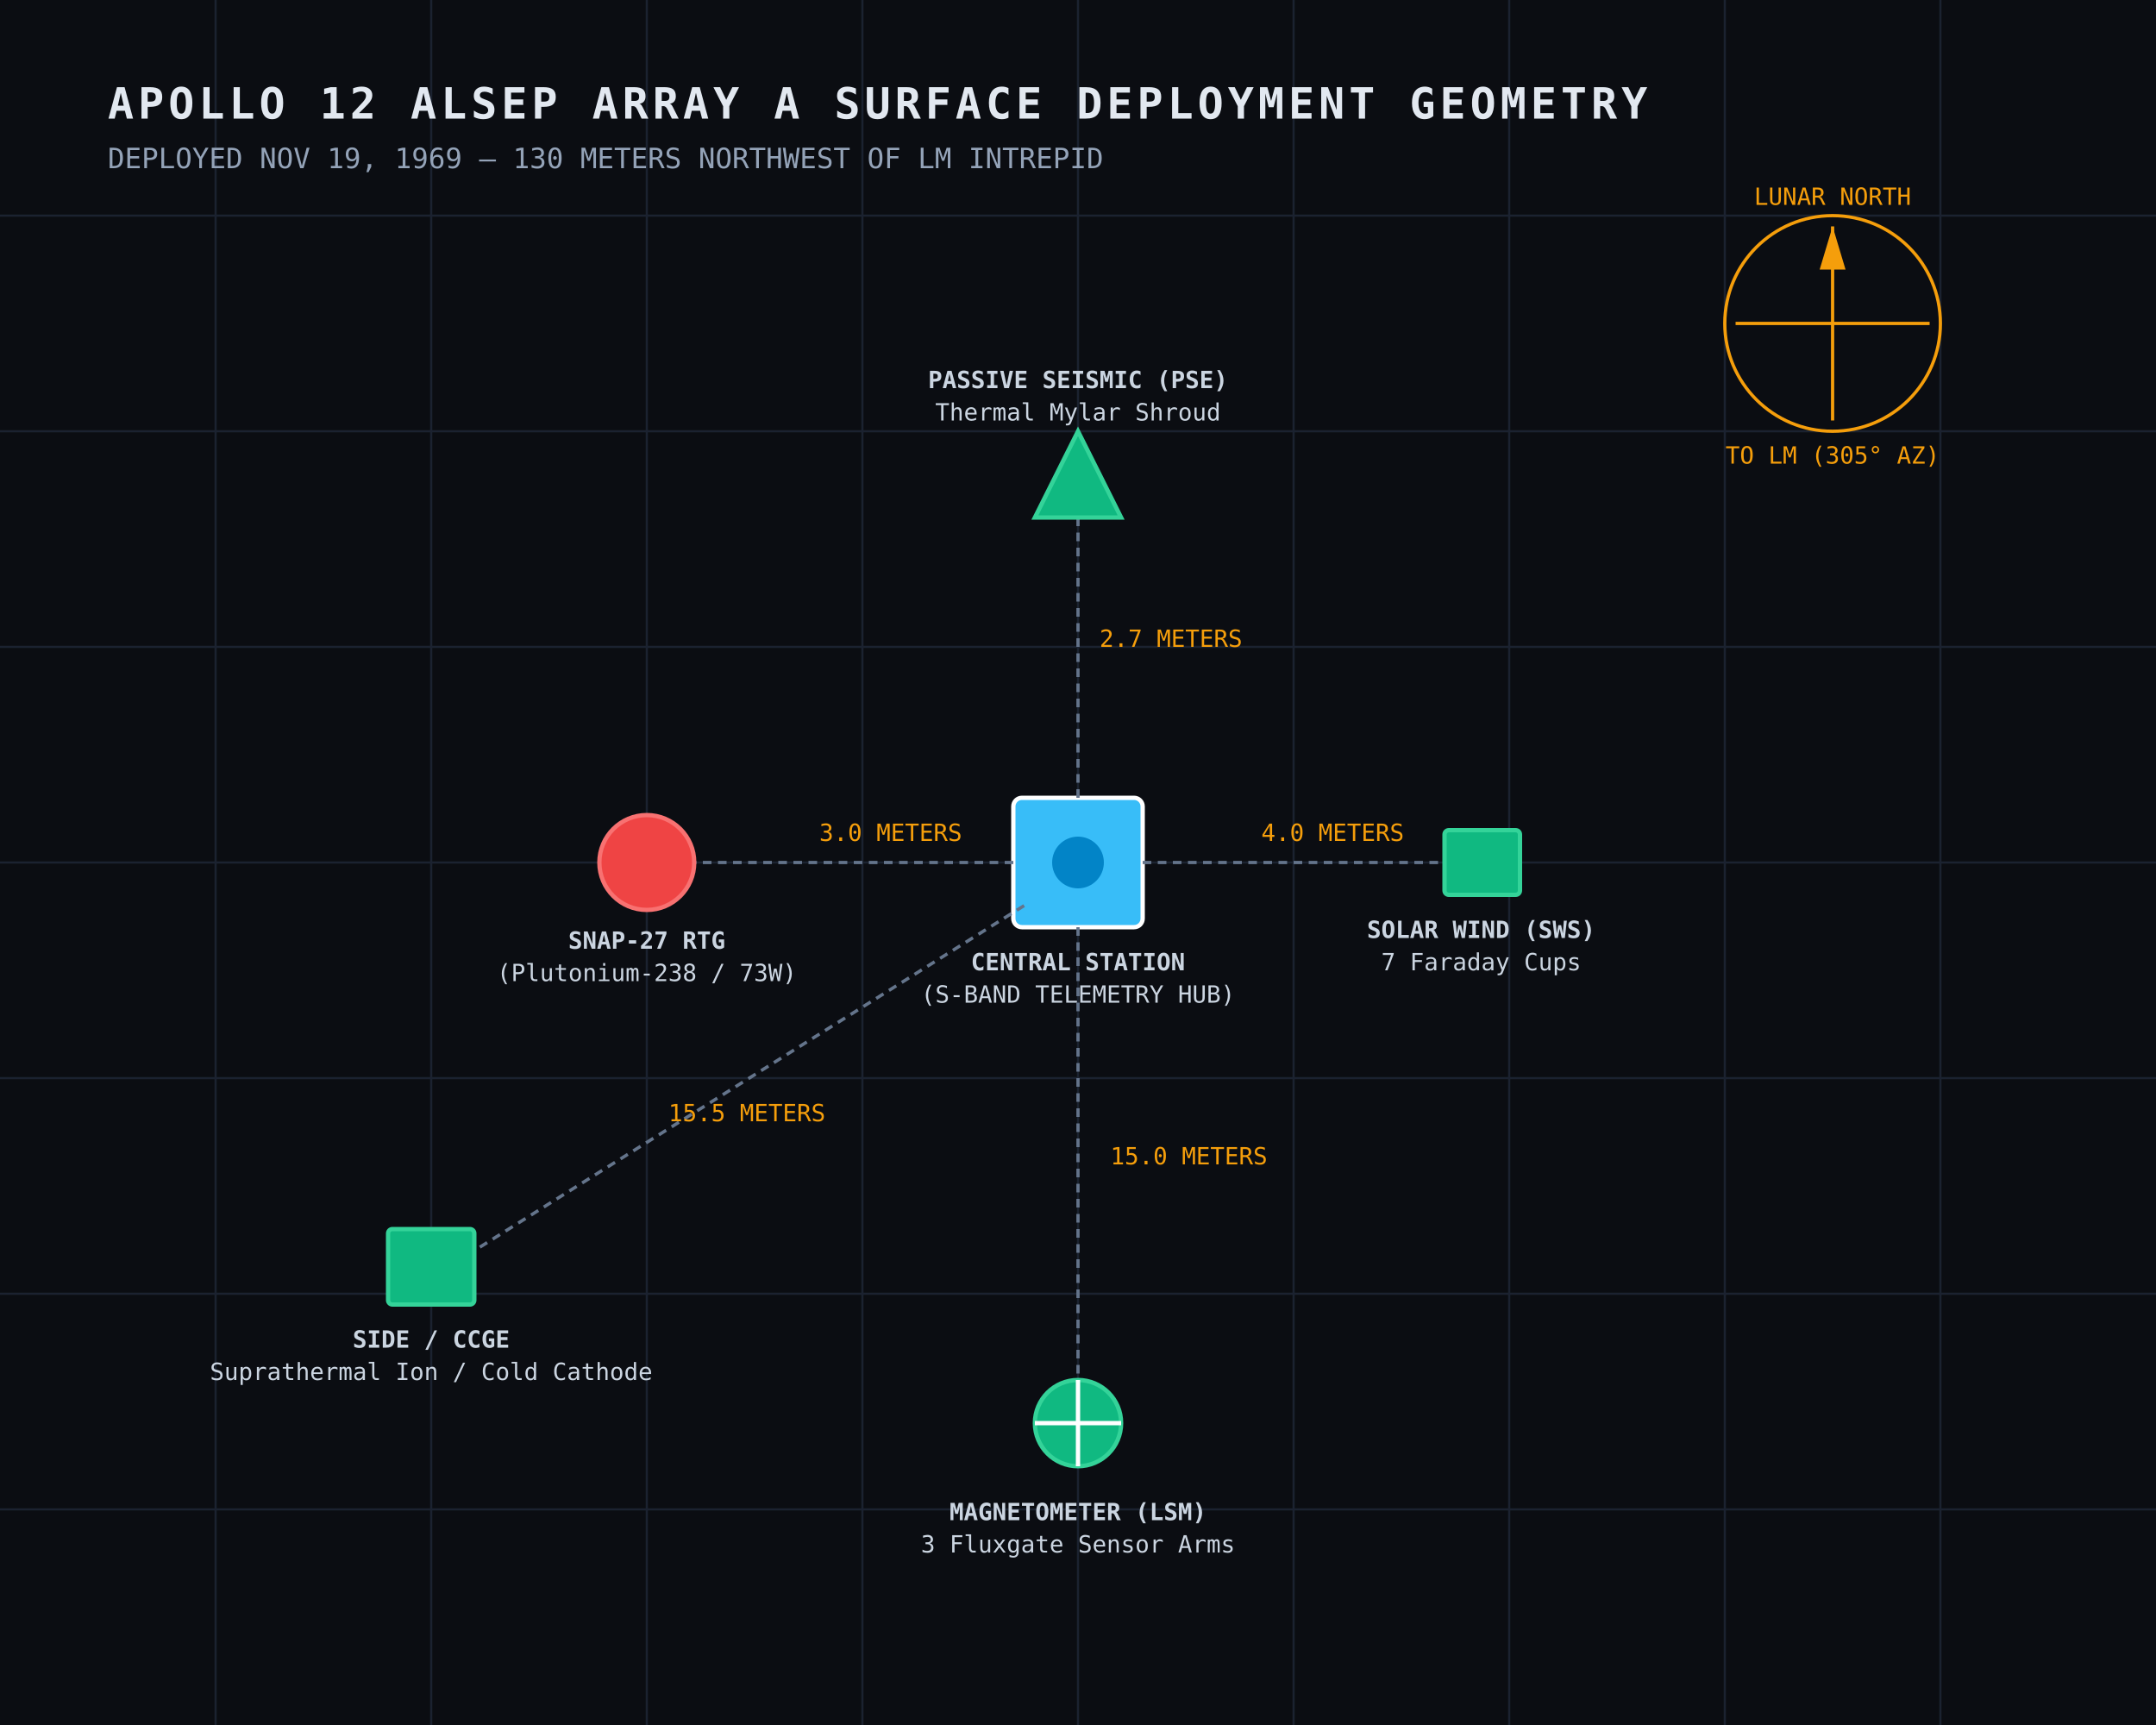
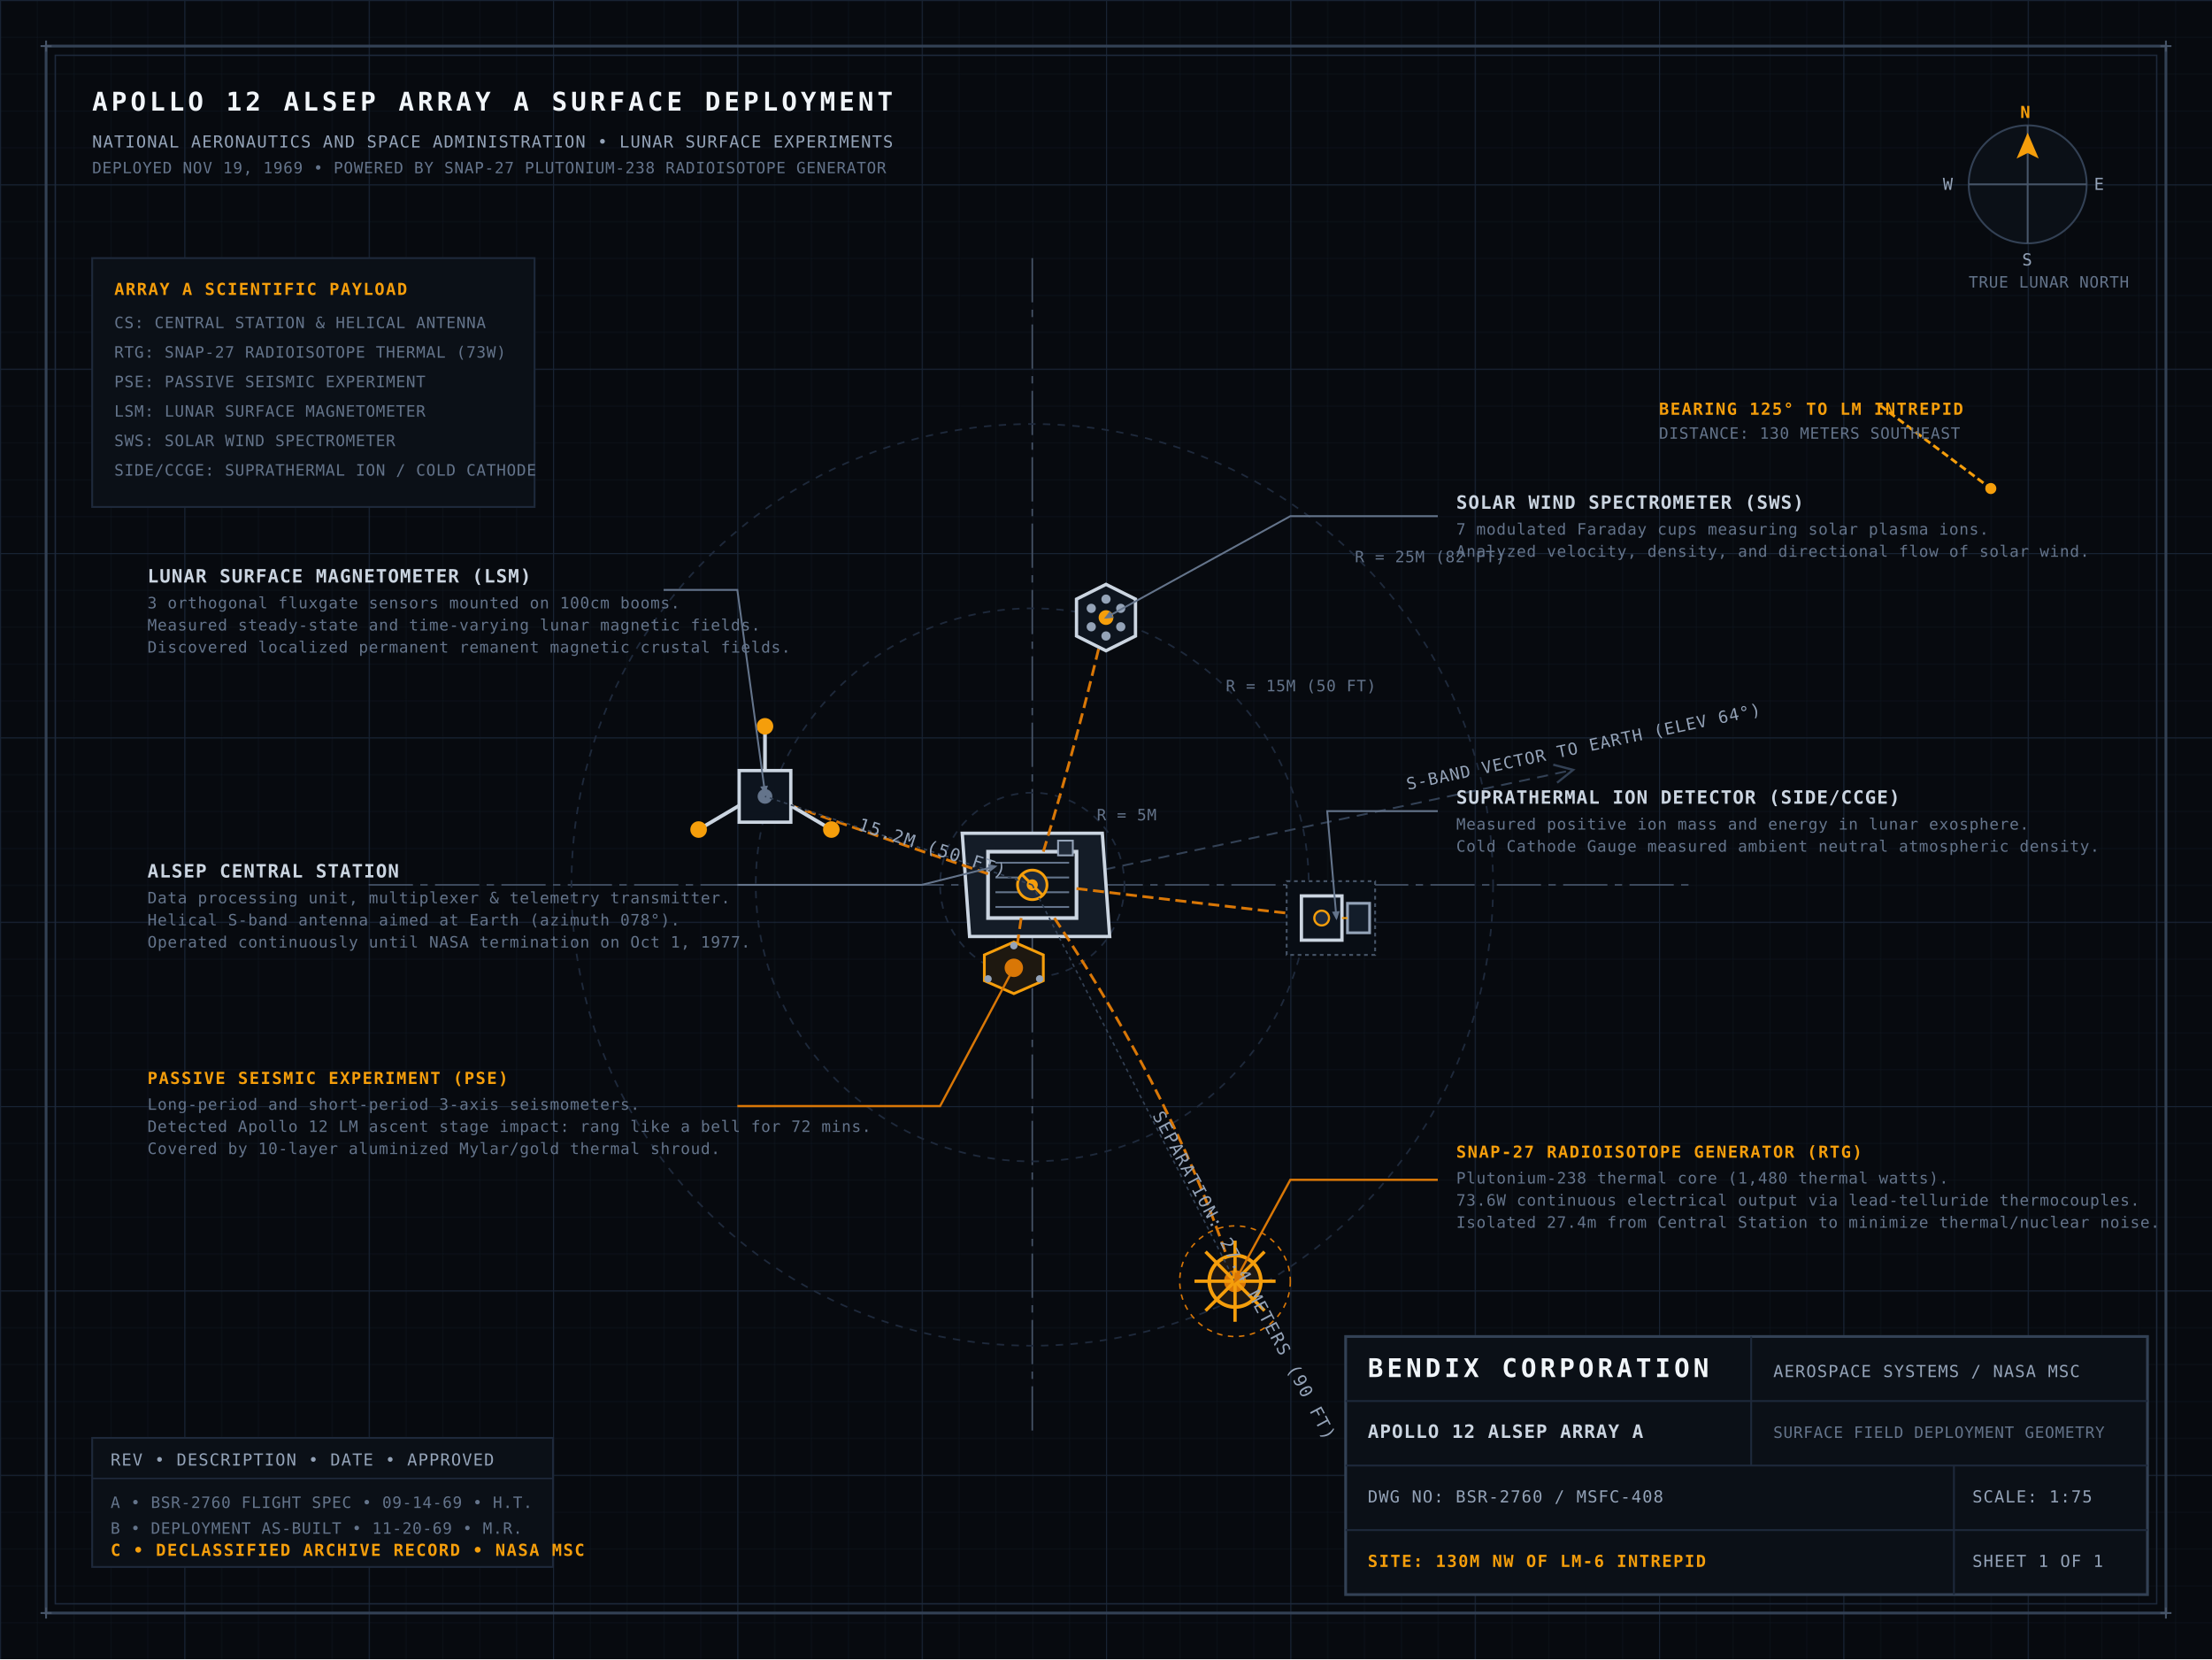
- <svg xmlns="http://www.w3.org/2000/svg" viewBox="0 0 1000 800" width="100%" height="100%">
+ <svg xmlns="http://www.w3.org/2000/svg" viewBox="0 0 1200 900" width="100%" height="100%">
  <defs>
+     <pattern id="minorGridAlsep" width="20" height="20" patternUnits="userSpaceOnUse">
+       <path d="M 20 0 L 0 0 0 20" fill="none" stroke="#101722" stroke-width="0.5" />
+     </pattern>
+     <pattern id="majorGridAlsep" width="100" height="100" patternUnits="userSpaceOnUse">
+       <rect width="100" height="100" fill="url(#minorGridAlsep)" />
+       <path d="M 100 0 L 0 0 0 100" fill="none" stroke="#182333" stroke-width="1.2" />
+     </pattern>
+     <marker id="arrowAlsep" viewBox="0 0 10 10" refX="6" refY="5" markerWidth="6" markerHeight="6" orient="auto-start-reverse">
+       <path d="M 0 1.5 L 8 5 L 0 8.5 z" fill="#64748b" />
+     </marker>
+     <marker id="arrowAmberAlsep" viewBox="0 0 10 10" refX="6" refY="5" markerWidth="6" markerHeight="6" orient="auto-start-reverse">
+       <path d="M 0 1.5 L 8 5 L 0 8.5 z" fill="#d97706" />
+     </marker>
    <style>
-       .bg { fill: #0b0d12; }
-       .grid { stroke: #1b2230; stroke-width: 1; }
-       .title { fill: #e2e8f0; font-family: monospace; font-size: 20px; font-weight: bold; letter-spacing: 2px; }
-       .subtitle { fill: #94a3b8; font-family: monospace; font-size: 13px; }
-       .cable { stroke: #64748b; stroke-width: 1.5; stroke-dasharray: 4,3; fill: none; }
-       .center-box { fill: #38bdf8; stroke: #ffffff; stroke-width: 2; }
-       .rtg-box { fill: #ef4444; stroke: #f87171; stroke-width: 2; }
-       .sensor-box { fill: #10b981; stroke: #34d399; stroke-width: 2; }
-       .label { fill: #cbd5e1; font-family: monospace; font-size: 11px; }
-       .dist { fill: #f59e0b; font-family: monospace; font-size: 11px; }
-       .compass { stroke: #f59e0b; stroke-width: 1.5; fill: none; }
+       .bg { fill: #070a0f; }
+       .border-line { stroke: #334155; stroke-width: 1.5; fill: none; }
+       .blueprint-primary { stroke: #94a3b8; stroke-width: 1.4; fill: none; }
+       .blueprint-heavy { stroke: #cbd5e1; stroke-width: 2.2; fill: none; }
+       .cable-line { stroke: #d97706; stroke-width: 1.5; stroke-dasharray: 6,3; fill: none; }
+       .centerline { stroke: #475569; stroke-width: 0.8; stroke-dasharray: 24,4,4,4; fill: none; }
+       .range-ring { stroke: #1e293b; stroke-width: 0.9; stroke-dasharray: 4,4; fill: none; }
+       .dimension-line { stroke: #475569; stroke-width: 0.9; marker-start: url(#arrowAlsep); marker-end: url(#arrowAlsep); fill: none; }
+       .dimension-text { fill: #94a3b8; font-family: 'Space Mono', monospace; font-size: 9.5px; letter-spacing: 0.08em; }
+       .callout-line { stroke: #64748b; stroke-width: 1; fill: none; }
+       .callout-amber { stroke: #d97706; stroke-width: 1.2; fill: none; marker-end: url(#arrowAmberAlsep); }
+       .text-title { fill: #f1f5f9; font-family: 'Space Mono', monospace; font-size: 14px; font-weight: 700; letter-spacing: 0.14em; }
+       .text-meta { fill: #94a3b8; font-family: 'Space Mono', monospace; font-size: 9px; letter-spacing: 0.06em; }
+       .text-amber { fill: #f59e0b; font-family: 'Space Mono', monospace; font-size: 9px; font-weight: 600; letter-spacing: 0.08em; }
+       .text-label { fill: #cbd5e1; font-family: 'Space Mono', monospace; font-size: 10px; font-weight: 600; letter-spacing: 0.05em; }
+       .text-sub { fill: #64748b; font-family: 'Space Mono', monospace; font-size: 8.5px; letter-spacing: 0.04em; }
+       .box-dark { fill: #0d131c; stroke: #334155; stroke-width: 1.2; }
    </style>
  </defs>
-   <rect width="1000" height="800" class="bg" />
-   <g class="grid">
-     <path d="M0,100 H1000 M0,200 H1000 M0,300 H1000 M0,400 H1000 M0,500 H1000 M0,600 H1000 M0,700 H1000" />
-     <path d="M100,0 V800 M200,0 V800 M300,0 V800 M400,0 V800 M500,0 V800 M600,0 V800 M700,0 V800 M800,0 V800 M900,0 V800" />
-   </g>
-   <text x="50" y="55" class="title">APOLLO 12 ALSEP ARRAY A SURFACE DEPLOYMENT GEOMETRY</text>
-   <text x="50" y="78" class="subtitle">DEPLOYED NOV 19, 1969 — 130 METERS NORTHWEST OF LM INTREPID</text>
-   <rect x="470" y="370" width="60" height="60" class="center-box" rx="4" />
-   <circle cx="500" cy="400" r="12" fill="#0284c7" />
-   <text x="500" y="450" class="label" text-anchor="middle" font-weight="bold">CENTRAL STATION</text>
-   <text x="500" y="465" class="label" text-anchor="middle">(S-BAND TELEMETRY HUB)</text>
-   <line x1="470" y1="400" x2="320" y2="400" class="cable" stroke="#ef4444" stroke-width="2.5" />
-   <circle cx="300" cy="400" r="22" class="rtg-box" />
-   <text x="300" y="440" class="label" text-anchor="middle" font-weight="bold">SNAP-27 RTG</text>
-   <text x="300" y="455" class="label" text-anchor="middle">(Plutonium-238 / 73W)</text>
-   <text x="380" y="390" class="dist">3.0 METERS</text>
-   <line x1="500" y1="370" x2="500" y2="230" class="cable" />
-   <polygon points="500,200 480,240 520,240" class="sensor-box" />
-   <text x="500" y="180" class="label" text-anchor="middle" font-weight="bold">PASSIVE SEISMIC (PSE)</text>
-   <text x="500" y="195" class="label" text-anchor="middle">Thermal Mylar Shroud</text>
-   <text x="510" y="300" class="dist">2.7 METERS</text>
-   <line x1="530" y1="400" x2="670" y2="400" class="cable" />
-   <rect x="670" y="385" width="35" height="30" class="sensor-box" rx="2" />
-   <text x="687" y="435" class="label" text-anchor="middle" font-weight="bold">SOLAR WIND (SWS)</text>
-   <text x="687" y="450" class="label" text-anchor="middle">7 Faraday Cups</text>
-   <text x="585" y="390" class="dist">4.0 METERS</text>
-   <line x1="500" y1="430" x2="500" y2="640" class="cable" stroke-dasharray="6,4" />
-   <circle cx="500" cy="660" r="20" class="sensor-box" />
-   <line x1="500" y1="640" x2="500" y2="680" stroke="#ffffff" stroke-width="2" />
-   <line x1="480" y1="660" x2="520" y2="660" stroke="#ffffff" stroke-width="2" />
-   <text x="500" y="705" class="label" text-anchor="middle" font-weight="bold">MAGNETOMETER (LSM)</text>
-   <text x="500" y="720" class="label" text-anchor="middle">3 Fluxgate Sensor Arms</text>
-   <text x="515" y="540" class="dist">15.0 METERS</text>
-   <line x1="475" y1="420" x2="220" y2="580" class="cable" stroke-dasharray="6,4" />
-   <rect x="180" y="570" width="40" height="35" class="sensor-box" rx="2" />
-   <text x="200" y="625" class="label" text-anchor="middle" font-weight="bold">SIDE / CCGE</text>
-   <text x="200" y="640" class="label" text-anchor="middle">Suprathermal Ion / Cold Cathode</text>
-   <text x="310" y="520" class="dist">15.5 METERS</text>
-   <g transform="translate(850, 150)">
-     <circle cx="0" cy="0" r="50" class="compass" />
-     <line x1="0" y1="-45" x2="0" y2="45" stroke="#f59e0b" stroke-width="1.5" />
-     <line x1="-45" y1="0" x2="45" y2="0" stroke="#f59e0b" stroke-width="1.5" />
-     <polygon points="0,-45 -6,-25 6,-25" fill="#f59e0b" />
-     <text x="0" y="-55" class="dist" text-anchor="middle">LUNAR NORTH</text>
-     <text x="0" y="65" class="dist" text-anchor="middle">TO LM (305° AZ)</text>
+   <rect width="1200" height="900" class="bg" />
+   <rect width="1200" height="900" fill="url(#majorGridAlsep)" />
+   <rect x="25" y="25" width="1150" height="850" class="border-line" />
+   <rect x="30" y="30" width="1140" height="840" stroke="#1e293b" stroke-width="0.75" fill="none" />
+   <path d="M 22 25 L 28 25 M 25 22 L 25 28" stroke="#475569" stroke-width="1" />
+   <path d="M 1172 25 L 1178 25 M 1175 22 L 1175 28" stroke="#475569" stroke-width="1" />
+   <path d="M 22 875 L 28 875 M 25 872 L 25 878" stroke="#475569" stroke-width="1" />
+   <path d="M 1172 875 L 1178 875 M 1175 872 L 1175 878" stroke="#475569" stroke-width="1" />
+   <g id="title-block-alsep" transform="translate(730, 725)">
+     <rect width="435" height="140" fill="#0b1017" stroke="#334155" stroke-width="1.5" />
+     <line x1="0" y1="35" x2="435" y2="35" stroke="#1e293b" stroke-width="1" />
+     <line x1="0" y1="70" x2="435" y2="70" stroke="#1e293b" stroke-width="1" />
+     <line x1="0" y1="105" x2="435" y2="105" stroke="#1e293b" stroke-width="1" />
+     <line x1="220" y1="0" x2="220" y2="70" stroke="#1e293b" stroke-width="1" />
+     <line x1="330" y1="70" x2="330" y2="140" stroke="#1e293b" stroke-width="1" />
+     <text x="12" y="22" class="text-title">BENDIX CORPORATION</text>
+     <text x="232" y="22" class="text-meta">AEROSPACE SYSTEMS / NASA MSC</text>
+     <text x="12" y="55" class="text-label">APOLLO 12 ALSEP ARRAY A</text>
+     <text x="232" y="55" class="text-sub">SURFACE FIELD DEPLOYMENT GEOMETRY</text>
+     <text x="12" y="90" class="text-meta">DWG NO: BSR-2760 / MSFC-408</text>
+     <text x="340" y="90" class="text-meta">SCALE: 1:75</text>
+     <text x="12" y="125" class="text-amber">SITE: 130M NW OF LM-6 INTREPID</text>
+     <text x="340" y="125" class="text-meta">SHEET 1 OF 1</text>
+   </g>
+   <g transform="translate(50, 60)">
+     <text x="0" y="0" class="text-title">APOLLO 12 ALSEP ARRAY A SURFACE DEPLOYMENT</text>
+     <text x="0" y="20" class="text-meta">NATIONAL AERONAUTICS AND SPACE ADMINISTRATION • LUNAR SURFACE EXPERIMENTS</text>
+     <text x="0" y="34" class="text-sub">DEPLOYED NOV 19, 1969 • POWERED BY SNAP-27 PLUTONIUM-238 RADIOISOTOPE GENERATOR</text>
+   </g>
+   <g transform="translate(50, 140)">
+     <rect width="240" height="135" fill="#0b1017" stroke="#1e293b" stroke-width="1" />
+     <text x="12" y="20" class="text-amber">ARRAY A SCIENTIFIC PAYLOAD</text>
+     <text x="12" y="38" class="text-sub">CS: CENTRAL STATION &amp; HELICAL ANTENNA</text>
+     <text x="12" y="54" class="text-sub">RTG: SNAP-27 RADIOISOTOPE THERMAL (73W)</text>
+     <text x="12" y="70" class="text-sub">PSE: PASSIVE SEISMIC EXPERIMENT</text>
+     <text x="12" y="86" class="text-sub">LSM: LUNAR SURFACE MAGNETOMETER</text>
+     <text x="12" y="102" class="text-sub">SWS: SOLAR WIND SPECTROMETER</text>
+     <text x="12" y="118" class="text-sub">SIDE/CCGE: SUPRATHERMAL ION / COLD CATHODE</text>
+   </g>
+   <g transform="translate(1100, 100)">
+     <circle cx="0" cy="0" r="32" stroke="#334155" stroke-width="1" fill="#0b1017" />
+     <line x1="0" y1="-32" x2="0" y2="32" stroke="#475569" stroke-width="1" />
+     <line x1="-32" y1="0" x2="32" y2="0" stroke="#475569" stroke-width="1" />
+     <path d="M 0 -28 L 6 -14 L 0 -17 L -6 -14 Z" fill="#f59e0b" />
+     <text x="-4" y="-36" class="text-amber" font-size="9">N</text>
+     <text x="36" y="3" class="text-meta" font-size="8">E</text>
+     <text x="-3" y="44" class="text-meta" font-size="8">S</text>
+     <text x="-46" y="3" class="text-meta" font-size="8">W</text>
+     <text x="-32" y="56" class="text-sub" font-size="7">TRUE LUNAR NORTH</text>
+   </g>
+   <g transform="translate(1020, 220)">
+     <line x1="0" y1="0" x2="60" y2="45" stroke="#f59e0b" stroke-width="1.5" stroke-dasharray="4,2" />
+     <circle cx="60" cy="45" r="3" fill="#f59e0b" />
+     <text x="-120" y="5" class="text-amber" font-size="8.5">BEARING 125° TO LM INTREPID</text>
+     <text x="-120" y="18" class="text-sub" font-size="7.5">DISTANCE: 130 METERS SOUTHEAST</text>
+   </g>
+   <g id="alsep-field" transform="translate(560, 480)">
+     <line x1="-360" y1="0" x2="360" y2="0" class="centerline" />
+     <line x1="0" y1="-340" x2="0" y2="300" class="centerline" />
+     <circle cx="0" cy="0" r="50" class="range-ring" />
+     <text x="35" y="-35" class="text-sub" font-size="7">R = 5M</text>
+     <circle cx="0" cy="0" r="150" class="range-ring" />
+     <text x="105" y="-105" class="text-sub" font-size="7">R = 15M (50 FT)</text>
+     <circle cx="0" cy="0" r="250" class="range-ring" />
+     <text x="175" y="-175" class="text-sub" font-size="7">R = 25M (82 FT)</text>
+     <g transform="rotate(-12)">
+       <line x1="0" y1="0" x2="300" y2="0" stroke="#334155" stroke-width="1" stroke-dasharray="6,4" />
+       <path d="M 290 -5 L 300 0 L 290 5" stroke="#334155" stroke-width="1.2" fill="none" />
+       <text x="210" y="-8" class="text-meta" font-size="8">S-BAND VECTOR TO EARTH (ELEV 64°)</text>
+     </g>
+     <polygon points="-38,-28 38,-28 42,28 -34,28" fill="#141c27" stroke="#cbd5e1" stroke-width="1.8" />
+     <rect x="-24" y="-18" width="48" height="36" fill="#0b1017" stroke="#cbd5e1" stroke-width="2" />
+     <line x1="-20" y1="-12" x2="20" y2="-12" stroke="#64748b" stroke-width="1" />
+     <line x1="-20" y1="-4" x2="20" y2="-4" stroke="#64748b" stroke-width="1" />
+     <line x1="-20" y1="4" x2="20" y2="4" stroke="#64748b" stroke-width="1" />
+     <line x1="-20" y1="12" x2="20" y2="12" stroke="#64748b" stroke-width="1" />
+     <circle cx="0" cy="0" r="8" fill="#1e293b" stroke="#f59e0b" stroke-width="1.5" />
+     <circle cx="0" cy="0" r="3" fill="#f59e0b" />
+     <line x1="-6" y1="-6" x2="6" y2="6" stroke="#f59e0b" stroke-width="1.5" />
+     <rect x="14" y="-24" width="8" height="8" fill="#1f2937" stroke="#94a3b8" stroke-width="1" />
+     <path d="M 12 18 Q 80 120 110 215" class="cable-line" />
+     <line x1="-6" y1="18" x2="-10" y2="45" class="cable-line" />
+     <path d="M -24 -6 Q -80 -25 -145 -48" class="cable-line" />
+     <path d="M 6 -18 Q 25 -80 40 -145" class="cable-line" />
+     <path d="M 24 2 Q 90 10 162 18" class="cable-line" />
+     <g id="inst-rtg" transform="translate(110, 215)">
+       <circle cx="0" cy="0" r="14" fill="#1f1813" stroke="#f59e0b" stroke-width="2" />
+       <circle cx="0" cy="0" r="6" fill="#d97706" />
+       <line x1="-22" y1="0" x2="22" y2="0" stroke="#f59e0b" stroke-width="1.8" />
+       <line x1="0" y1="-22" x2="0" y2="22" stroke="#f59e0b" stroke-width="1.8" />
+       <line x1="-16" y1="-16" x2="16" y2="16" stroke="#f59e0b" stroke-width="1.8" />
+       <line x1="-16" y1="16" x2="16" y2="-16" stroke="#f59e0b" stroke-width="1.8" />
+       <circle cx="0" cy="0" r="30" stroke="#d97706" stroke-width="0.8" stroke-dasharray="3,3" fill="none" />
+     </g>
+     <g id="inst-pse" transform="translate(-10, 45)">
+       <polygon points="         -16,-7 0,-14 16,-7         16,7 0,14 -16,7       " fill="#1e1810" stroke="#f59e0b" stroke-width="1.5" />
+       <circle cx="0" cy="0" r="5" fill="#d97706" />
+       <circle cx="-14" cy="6" r="2" fill="#94a3b8" />
+       <circle cx="14" cy="6" r="2" fill="#94a3b8" />
+       <circle cx="0" cy="-12" r="2" fill="#94a3b8" />
+     </g>
+     <g id="inst-lsm" transform="translate(-145, -48)">
+       <rect x="-14" y="-14" width="28" height="28" fill="#0d141e" stroke="#cbd5e1" stroke-width="1.8" />
+       <line x1="0" y1="-14" x2="0" y2="-38" stroke="#cbd5e1" stroke-width="2" />
+       <circle cx="0" cy="-38" r="4.5" fill="#f59e0b" />
+       <line x1="-14" y1="5" x2="-36" y2="18" stroke="#cbd5e1" stroke-width="2" />
+       <circle cx="-36" cy="18" r="4.5" fill="#f59e0b" />
+       <line x1="14" y1="5" x2="36" y2="18" stroke="#cbd5e1" stroke-width="2" />
+       <circle cx="36" cy="18" r="4.5" fill="#f59e0b" />
+       <circle cx="0" cy="0" r="4" fill="#64748b" />
+     </g>
+     <g id="inst-sws" transform="translate(40, -145)">
+       <polygon points="-16,-10 0,-18 16,-10 16,10 0,18 -16,10" fill="#0d141e" stroke="#cbd5e1" stroke-width="1.8" />
+       <circle cx="0" cy="0" r="4" fill="#f59e0b" />
+       <circle cx="-8" cy="-5" r="2.5" fill="#94a3b8" />
+       <circle cx="8" cy="-5" r="2.5" fill="#94a3b8" />
+       <circle cx="-8" cy="5" r="2.5" fill="#94a3b8" />
+       <circle cx="8" cy="5" r="2.5" fill="#94a3b8" />
+       <circle cx="0" cy="-10" r="2.5" fill="#94a3b8" />
+       <circle cx="0" cy="10" r="2.5" fill="#94a3b8" />
+     </g>
+     <g id="inst-side" transform="translate(162, 18)">
+       <rect x="-24" y="-20" width="48" height="40" fill="#080d14" stroke="#475569" stroke-width="1" stroke-dasharray="2,2" />
+       <rect x="-16" y="-12" width="22" height="24" fill="#0d141e" stroke="#cbd5e1" stroke-width="1.8" />
+       <circle cx="-5" cy="0" r="4" stroke="#f59e0b" stroke-width="1.2" fill="#1e293b" />
+       <rect x="9" y="-8" width="12" height="16" fill="#131d2a" stroke="#94a3b8" stroke-width="1.5" />
+       <line x1="6" y1="0" x2="9" y2="0" stroke="#f59e0b" stroke-width="1" />
+     </g>
+     <line x1="0" y1="0" x2="110" y2="215" stroke="#334155" stroke-width="0.8" stroke-dasharray="2,2" />
+     <text x="65" y="125" class="dimension-text" transform="rotate(62 65 125)">SEPARATION: 27.4 METERS (90 FT)</text>
+     <line x1="0" y1="0" x2="-145" y2="-48" stroke="#334155" stroke-width="0.8" stroke-dasharray="2,2" />
+     <text x="-95" y="-30" class="dimension-text" transform="rotate(18 -95 -30)">15.2M (50 FT)</text>
+   </g>
+   <g transform="translate(780, 640)">
+     <path d="M 0 0 L -80 0 L -110 55" class="callout-amber" />
+     <text x="10" y="-12" class="text-amber">SNAP-27 RADIOISOTOPE GENERATOR (RTG)</text>
+     <text x="10" y="2" class="text-sub">Plutonium-238 thermal core (1,480 thermal watts).</text>
+     <text x="10" y="14" class="text-sub">73.6W continuous electrical output via lead-telluride thermocouples.</text>
+     <text x="10" y="26" class="text-sub">Isolated 27.4m from Central Station to minimize thermal/nuclear noise.</text>
+   </g>
+   <g transform="translate(80, 480)">
+     <path d="M 320 0 L 420 0 L 460 -10" class="callout-line" marker-end="url(#arrowAlsep)" />
+     <text x="0" y="-4" class="text-label">ALSEP CENTRAL STATION</text>
+     <text x="0" y="10" class="text-sub">Data processing unit, multiplexer &amp; telemetry transmitter.</text>
+     <text x="0" y="22" class="text-sub">Helical S-band antenna aimed at Earth (azimuth 078°).</text>
+     <text x="0" y="34" class="text-sub">Operated continuously until NASA termination on Oct 1, 1977.</text>
+   </g>
+   <g transform="translate(80, 600)">
+     <path d="M 320 0 L 430 0 L 470 -75" class="callout-amber" />
+     <text x="0" y="-12" class="text-amber">PASSIVE SEISMIC EXPERIMENT (PSE)</text>
+     <text x="0" y="2" class="text-sub">Long-period and short-period 3-axis seismometers.</text>
+     <text x="0" y="14" class="text-sub">Detected Apollo 12 LM ascent stage impact: rang like a bell for 72 mins.</text>
+     <text x="0" y="26" class="text-sub">Covered by 10-layer aluminized Mylar/gold thermal shroud.</text>
+   </g>
+   <g transform="translate(80, 320)">
+     <path d="M 280 0 L 320 0 L 335 110" class="callout-line" marker-end="url(#arrowAlsep)" />
+     <text x="0" y="-4" class="text-label">LUNAR SURFACE MAGNETOMETER (LSM)</text>
+     <text x="0" y="10" class="text-sub">3 orthogonal fluxgate sensors mounted on 100cm booms.</text>
+     <text x="0" y="22" class="text-sub">Measured steady-state and time-varying lunar magnetic fields.</text>
+     <text x="0" y="34" class="text-sub">Discovered localized permanent remanent magnetic crustal fields.</text>
+   </g>
+   <g transform="translate(780, 280)">
+     <path d="M 0 0 L -80 0 L -180 55" class="callout-line" marker-end="url(#arrowAlsep)" />
+     <text x="10" y="-4" class="text-label">SOLAR WIND SPECTROMETER (SWS)</text>
+     <text x="10" y="10" class="text-sub">7 modulated Faraday cups measuring solar plasma ions.</text>
+     <text x="10" y="22" class="text-sub">Analyzed velocity, density, and directional flow of solar wind.</text>
+   </g>
+   <g transform="translate(780, 440)">
+     <path d="M 0 0 L -60 0 L -55 58" class="callout-line" marker-end="url(#arrowAlsep)" />
+     <text x="10" y="-4" class="text-label">SUPRATHERMAL ION DETECTOR (SIDE/CCGE)</text>
+     <text x="10" y="10" class="text-sub">Measured positive ion mass and energy in lunar exosphere.</text>
+     <text x="10" y="22" class="text-sub">Cold Cathode Gauge measured ambient neutral atmospheric density.</text>
+   </g>
+   <g transform="translate(50, 780)">
+     <rect width="250" height="70" fill="#0b1017" stroke="#1e293b" stroke-width="1" />
+     <line x1="0" y1="22" x2="250" y2="22" stroke="#1e293b" stroke-width="0.8" />
+     <text x="10" y="15" class="text-meta">REV • DESCRIPTION • DATE • APPROVED</text>
+     <text x="10" y="38" class="text-sub">A • BSR-2760 FLIGHT SPEC • 09-14-69 • H.T.</text>
+     <text x="10" y="52" class="text-sub">B • DEPLOYMENT AS-BUILT • 11-20-69 • M.R.</text>
+     <text x="10" y="64" class="text-amber">C • DECLASSIFIED ARCHIVE RECORD • NASA MSC</text>
  </g>
</svg>
